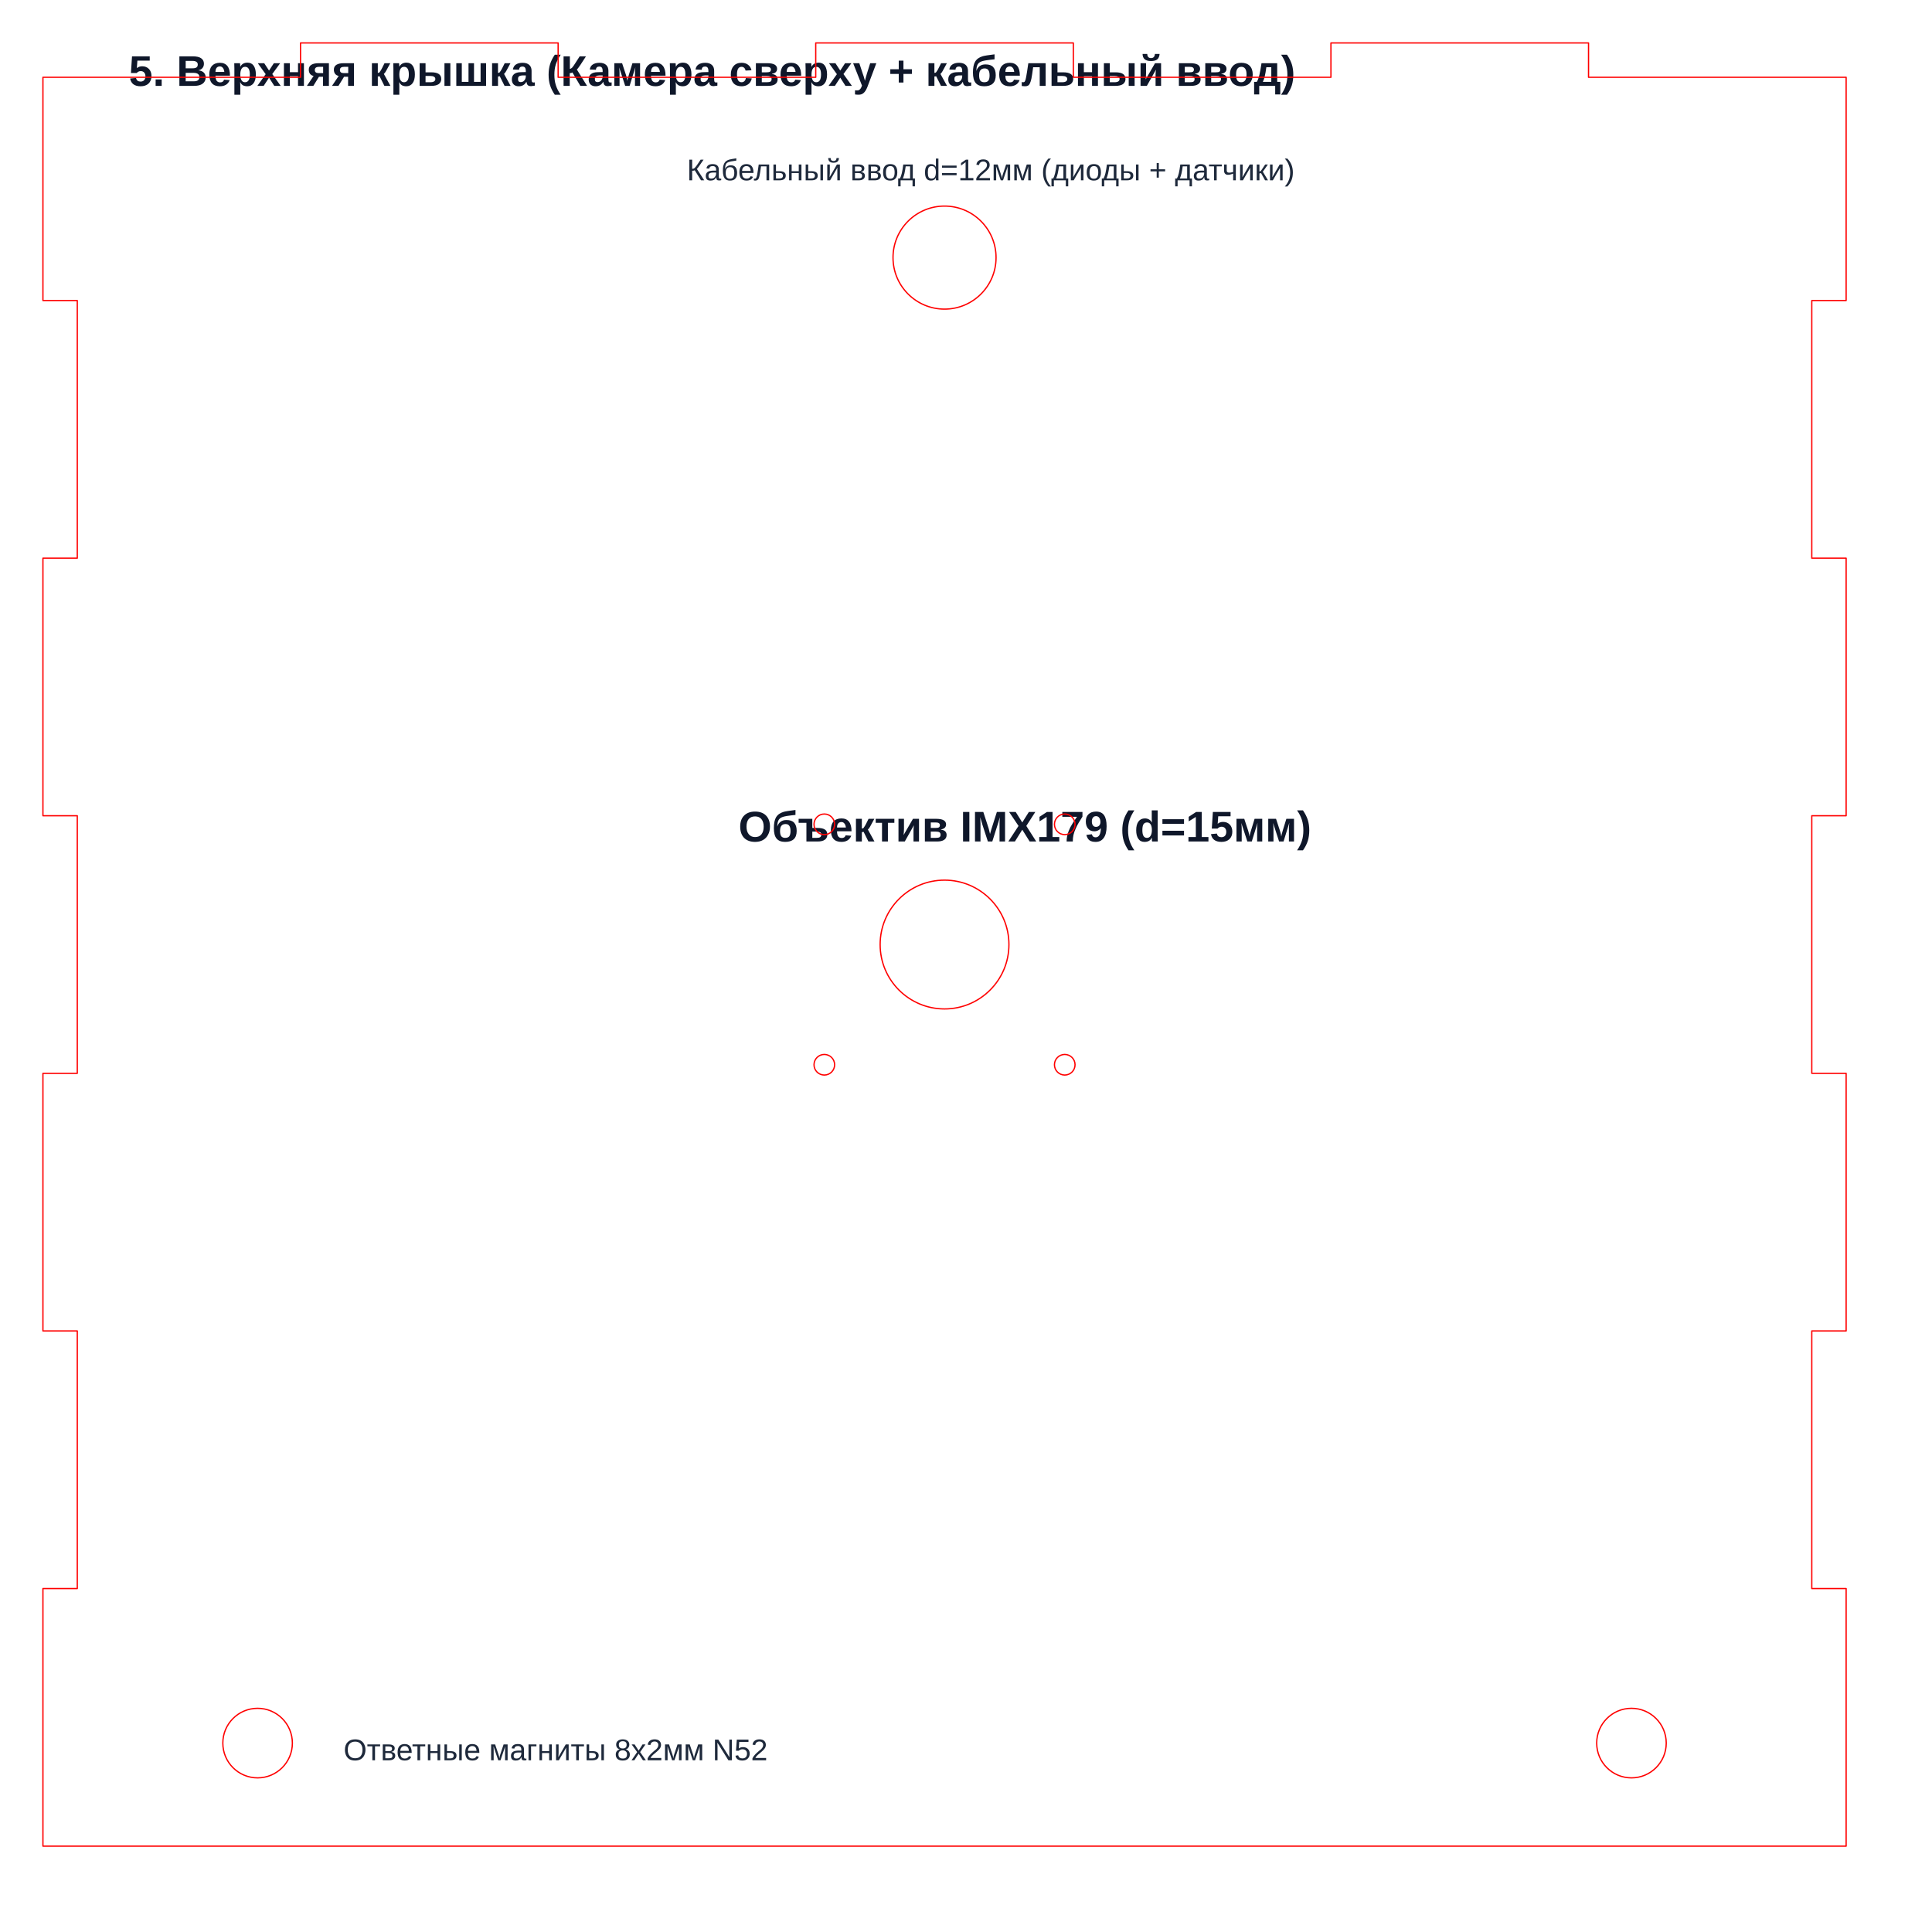
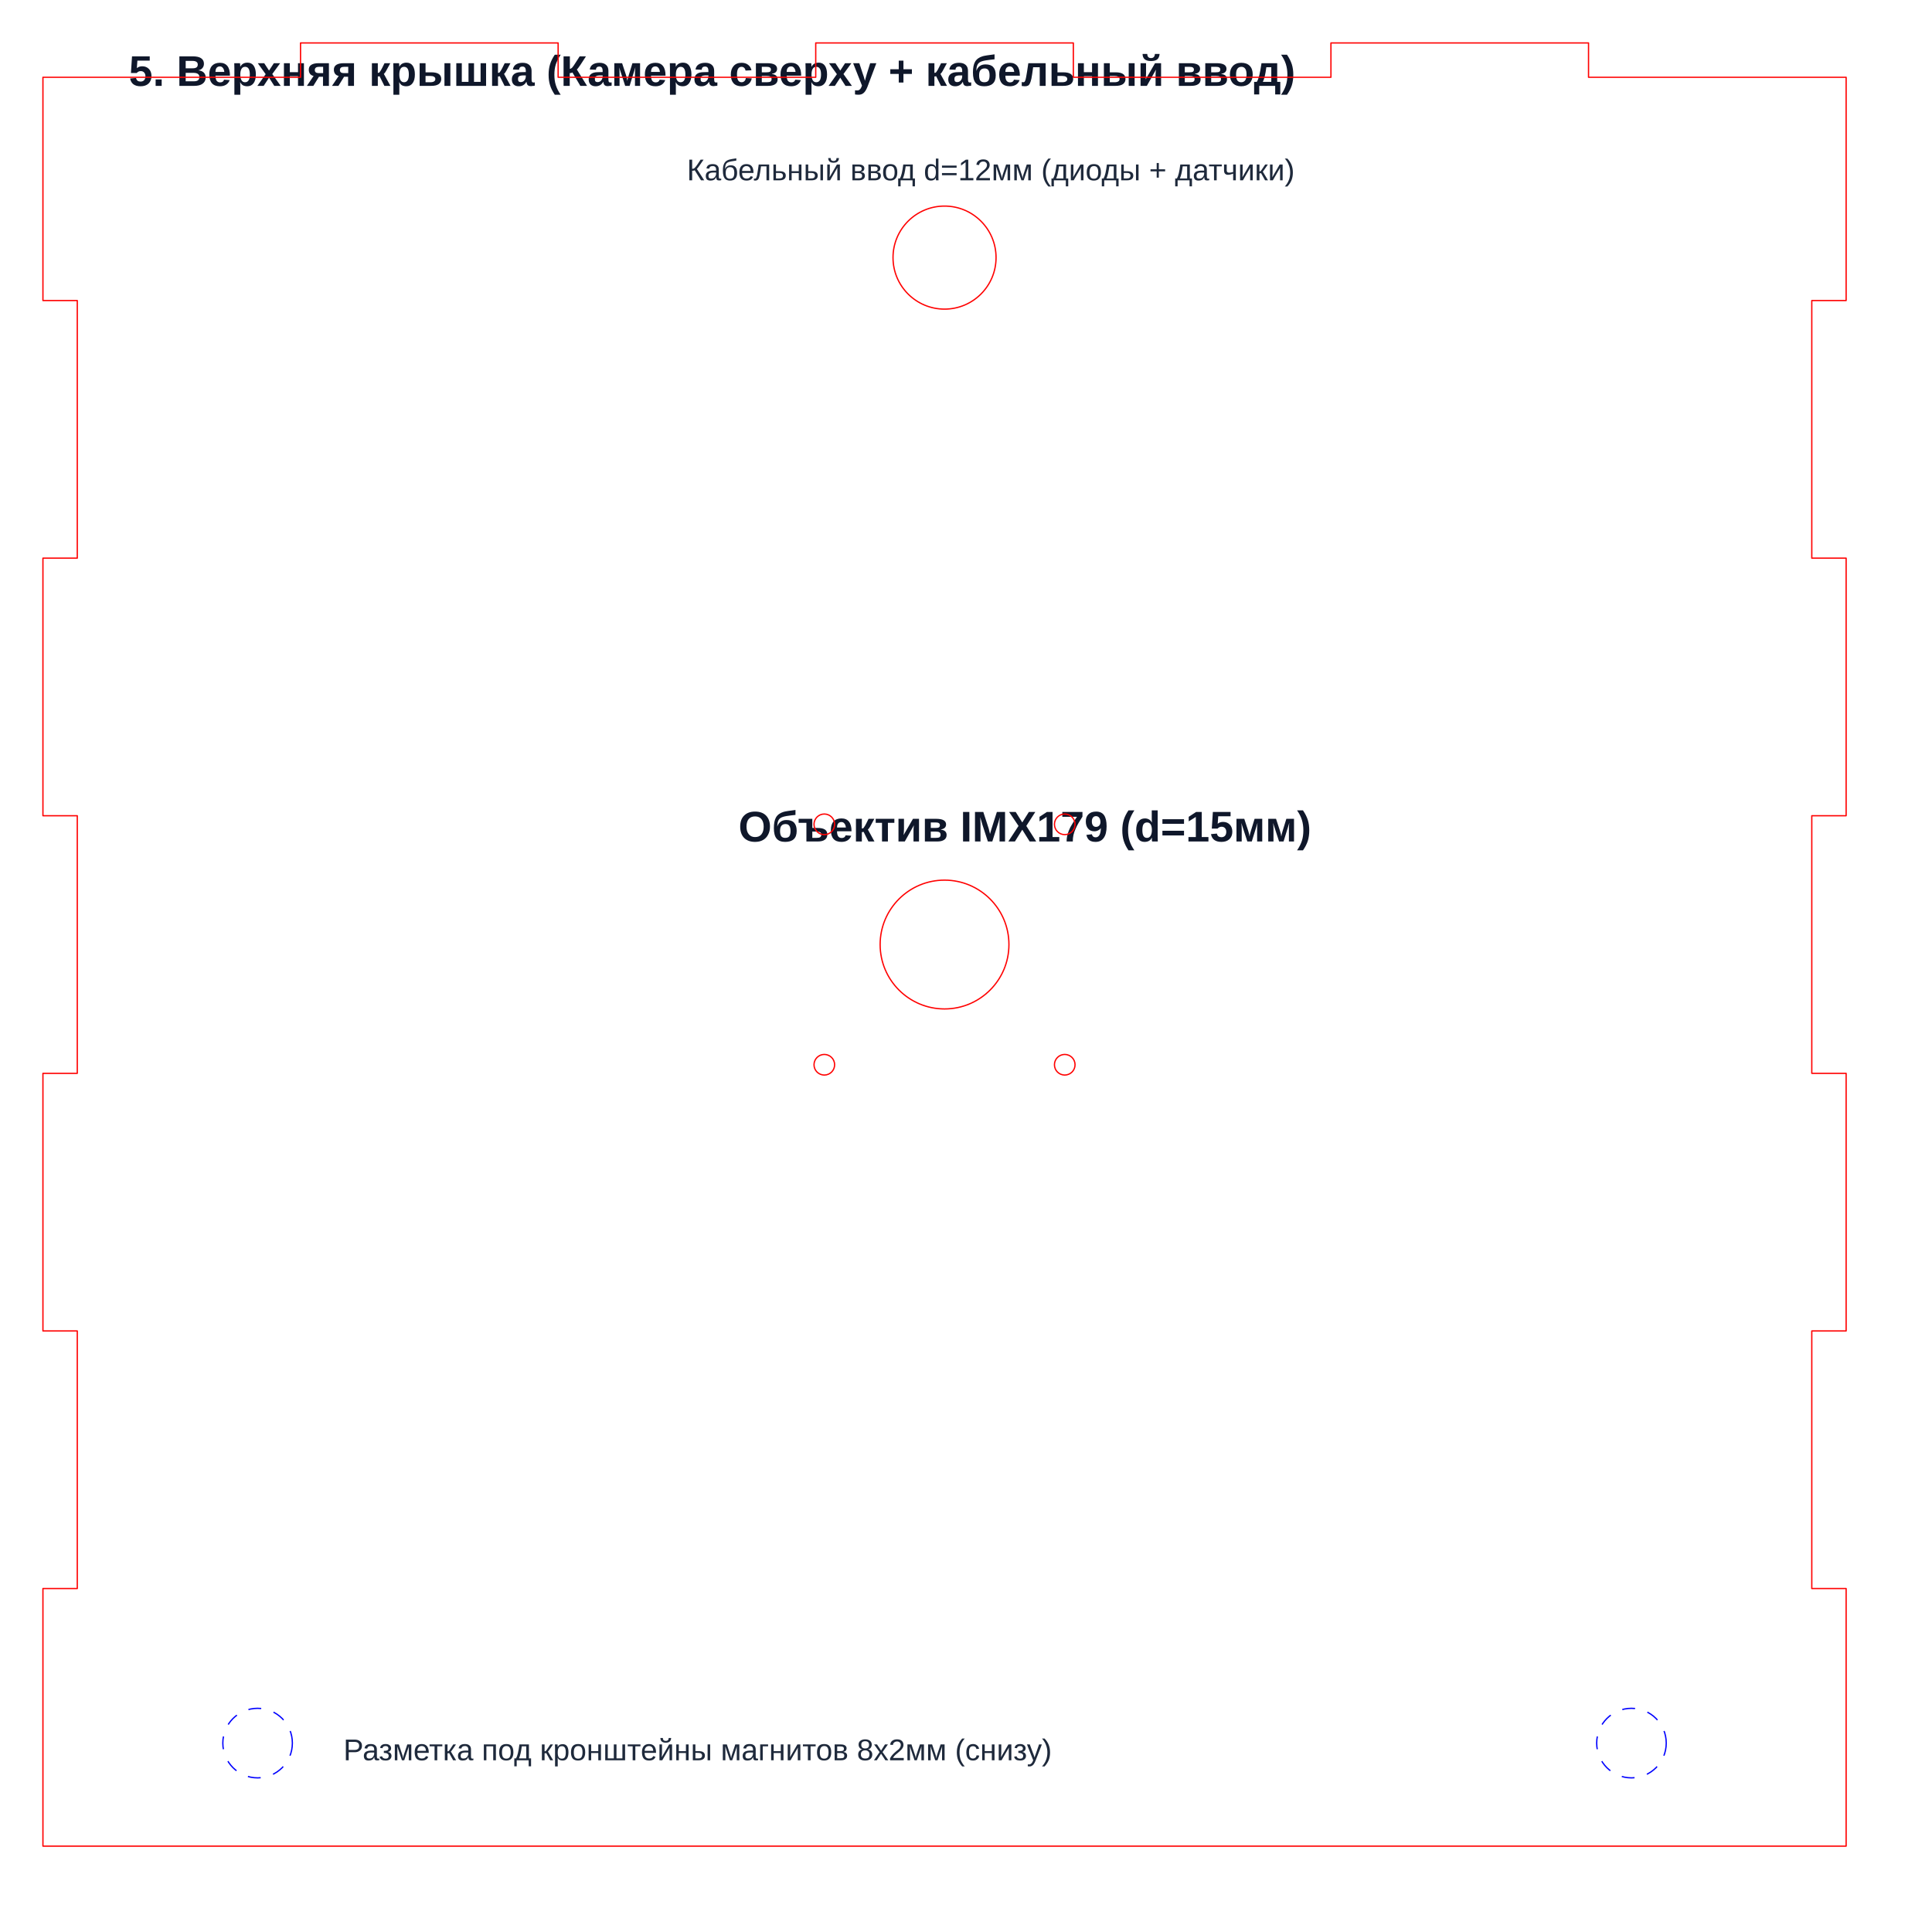
<svg xmlns="http://www.w3.org/2000/svg" width="225.0mm" height="225.0mm" viewBox="0 0 225.0 225.0">
  <defs>
    <style>
      .cut { fill: none; stroke: #ff0000; stroke-width: 0.15; stroke-linecap: round; stroke-linejoin: round; }
      .engrave { fill: none; stroke: #0000ff; stroke-width: 0.15; stroke-dasharray: 1.5,1.5; }
      .text { font-family: Segoe UI, Arial, sans-serif; font-size: 3.5px; fill: #1e293b; }
      .title { font-family: Segoe UI, Arial, sans-serif; font-size: 5px; font-weight: bold; fill: #0f172a; }
    </style>
  </defs>
  <g id="top_lid">
    <text x="15" y="10" class="title">5. Верхняя крышка (Камера сверху + кабельный ввод)</text>
    <path d="M 5.00 9.00 L 35.00 9.00 L 35.00 5.00 L 65.00 5.00 L 65.00 9.00 L 95.00 9.00 L 95.00 5.00 L 125.00 5.00 L 125.00 9.00 L 155.00 9.00 L 155.00 5.00 L 185.00 5.00 L 185.00 9.00 L 215.00 9.00 L 215.00 35.00 L 211.00 35.00 L 211.00 65.00 L 215.00 65.00 L 215.00 95.00 L 211.00 95.00 L 211.00 125.00 L 215.00 125.00 L 215.00 155.00 L 211.00 155.00 L 211.00 185.00 L 215.00 185.00 L 215.00 215.00 L 5.00 215.00 L 5.00 185.00 L 9.00 185.00 L 9.00 155.00 L 5.00 155.00 L 5.00 125.00 L 9.00 125.00 L 9.00 95.00 L 5.00 95.00 L 5.00 65.00 L 9.00 65.00 L 9.00 35.00 L 5.00 35.00 L 5.00 9.00 Z" class="cut" />
    <circle cx="110.0" cy="110.0" r="7.5" class="cut" />
    <text x="86.0" y="98.0" class="title">Объектив IMX179 (d=15мм)</text>
    <circle cx="96.0" cy="96.0" r="1.2" class="cut" />
    <circle cx="96.0" cy="124.0" r="1.2" class="cut" />
    <circle cx="124.0" cy="96.0" r="1.2" class="cut" />
    <circle cx="124.0" cy="124.0" r="1.2" class="cut" />
    <circle cx="110.0" cy="30.0" r="6.0" class="cut" />
    <text x="80.0" y="21.0" class="text">Кабельный ввод d=12мм (диоды + датчики)</text>
-     <circle cx="30" cy="203.0" r="4.05" class="cut" />
-     <circle cx="190.0" cy="203.0" r="4.05" class="cut" />
-     <text x="40" y="205.0" class="text">Ответные магниты 8х2мм N52</text>
+     <circle cx="30" cy="203.0" r="4.05" class="engrave" />
+     <circle cx="190.0" cy="203.0" r="4.05" class="engrave" />
+     <text x="40" y="205.0" class="text">Разметка под кронштейны магнитов 8х2мм (снизу)</text>
  </g>
</svg>
